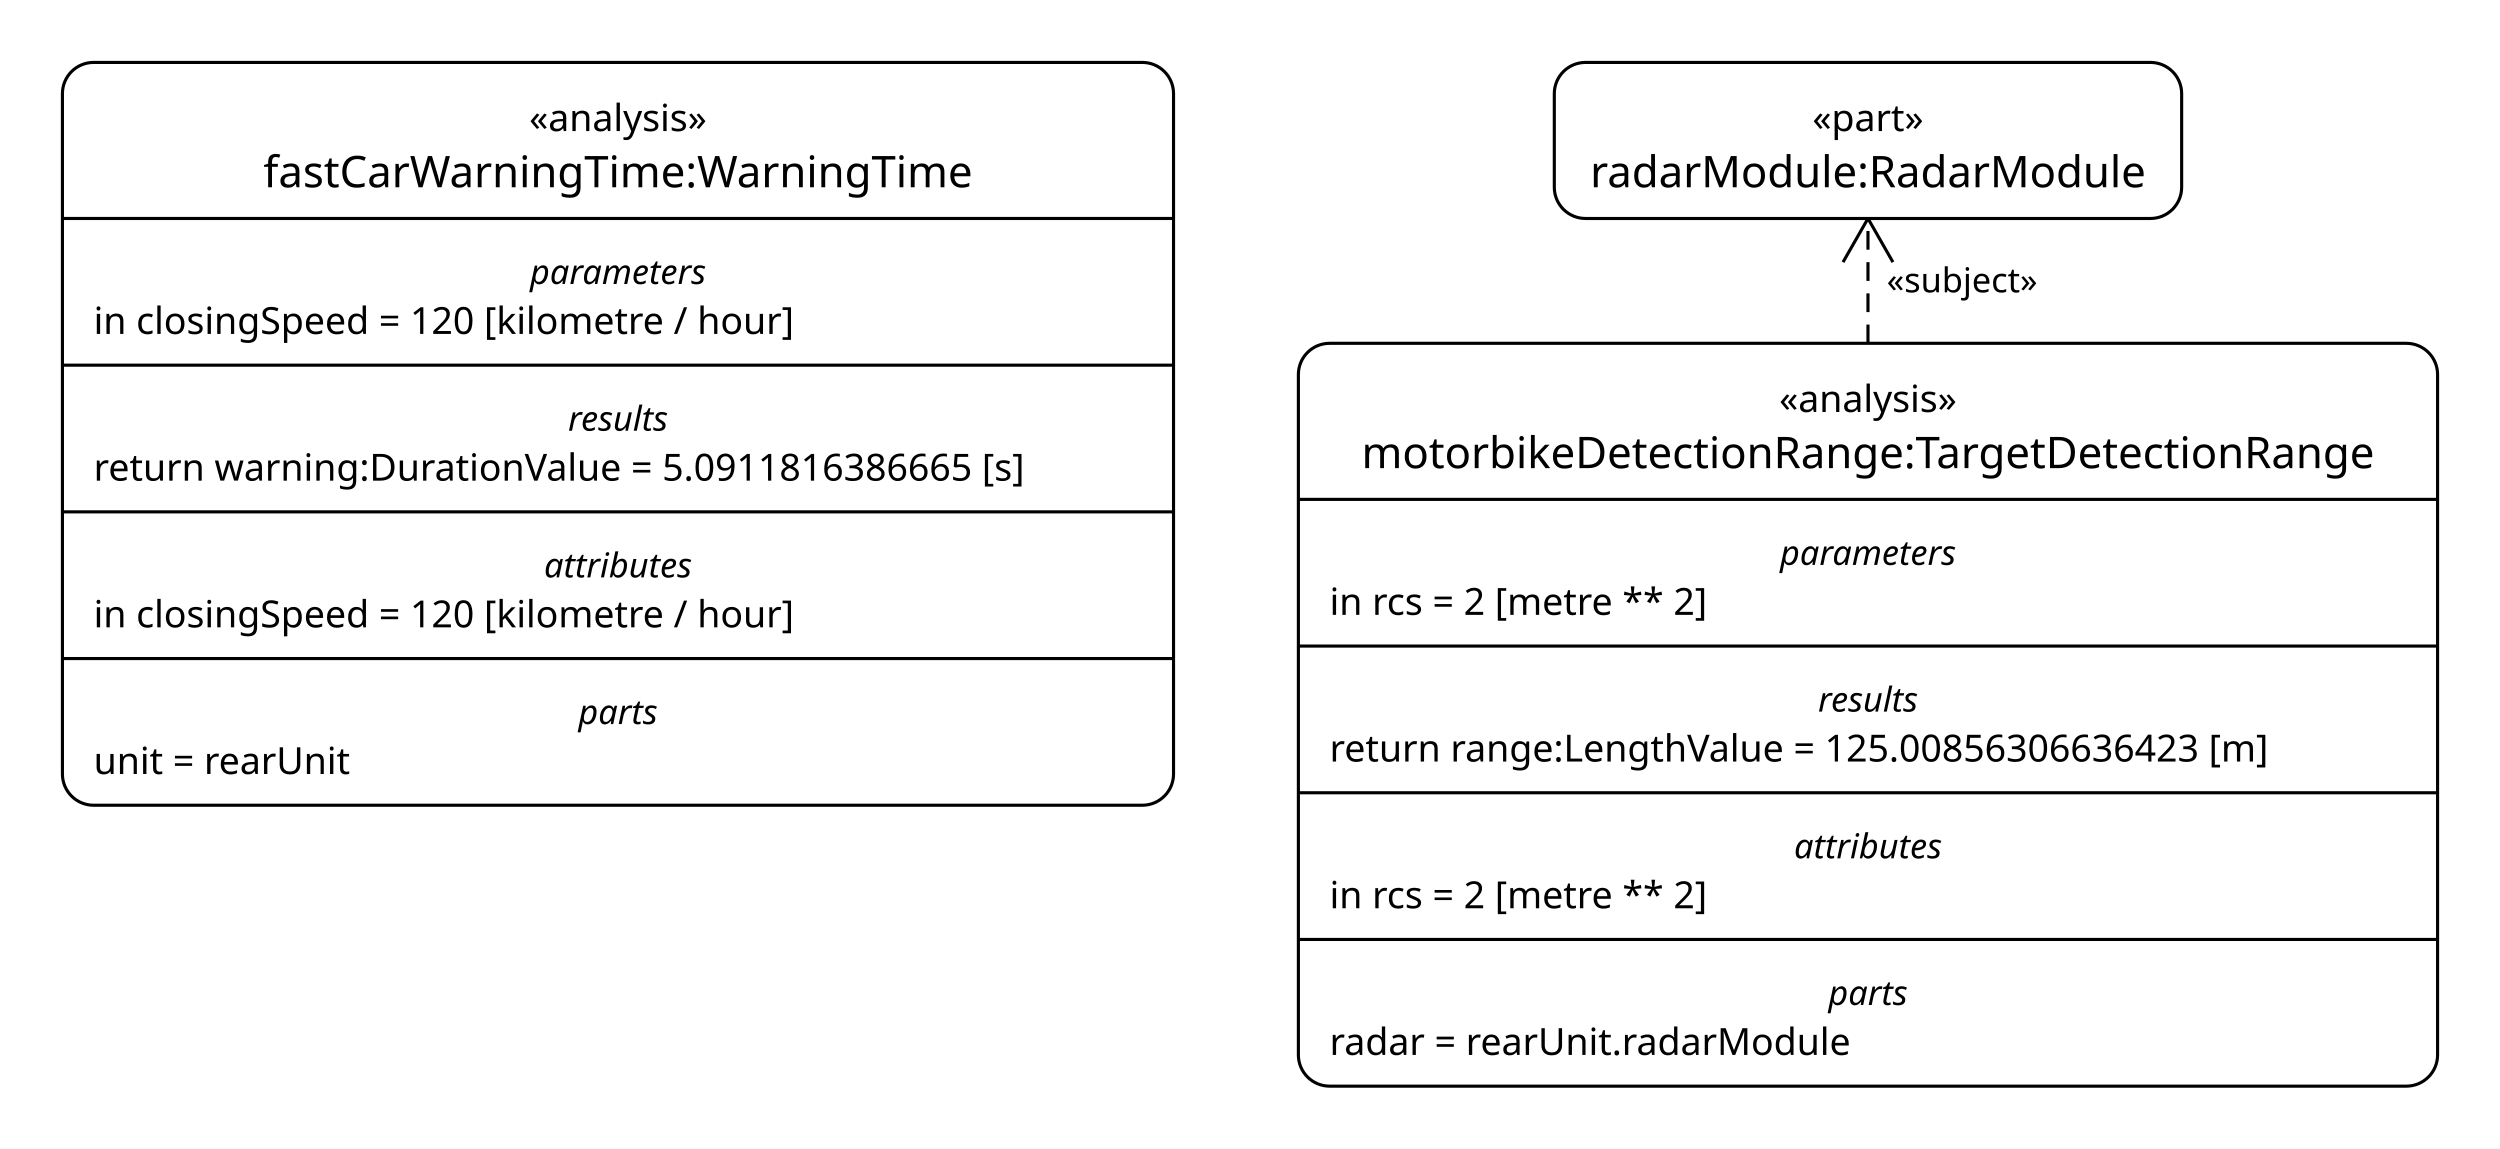
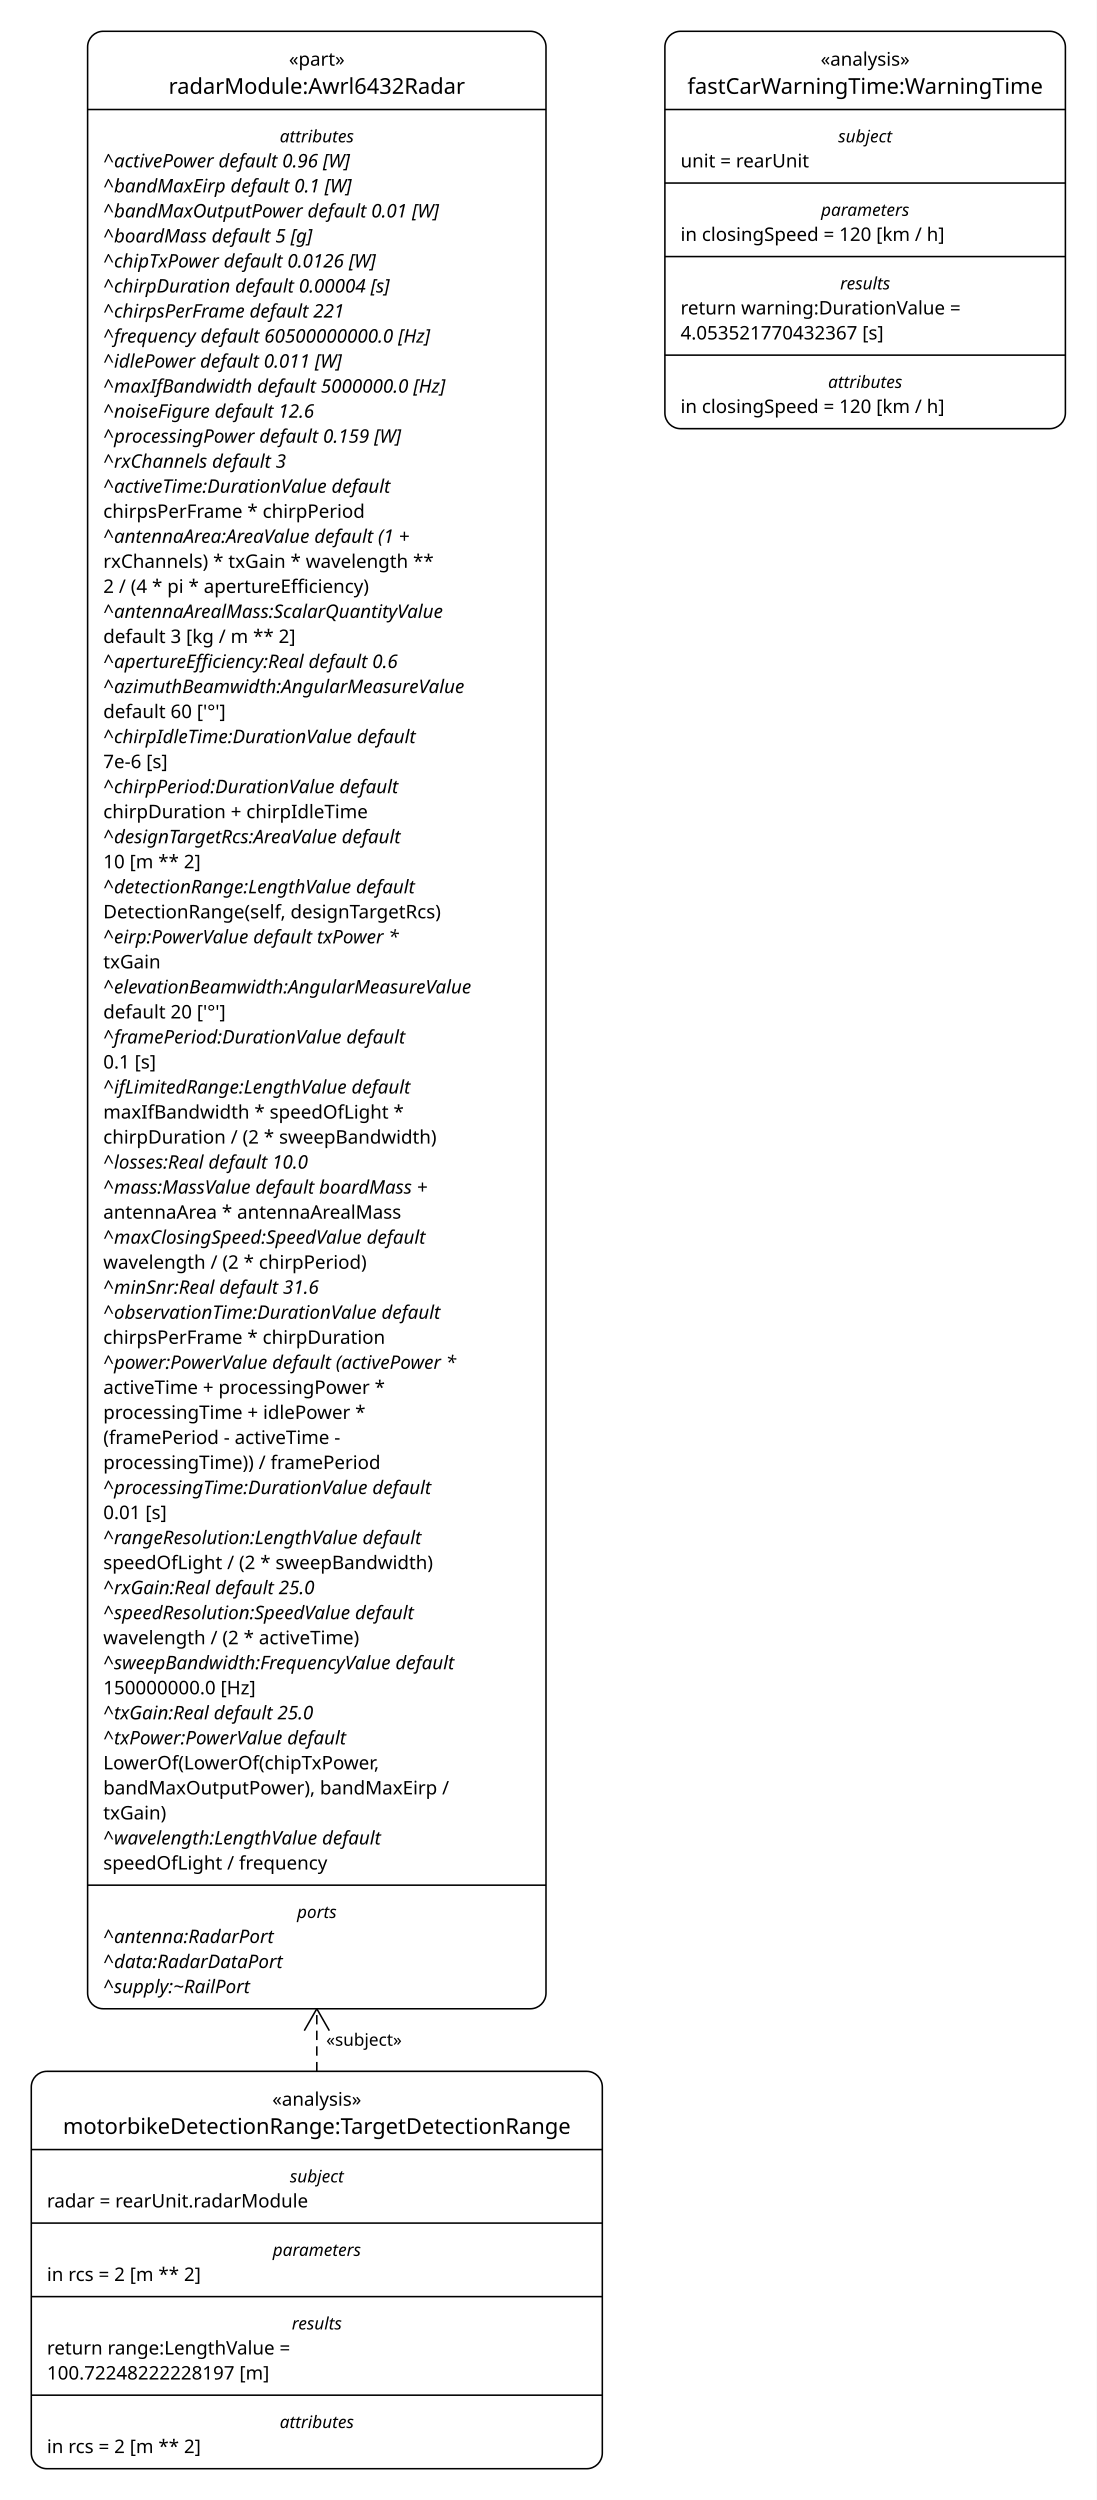
- <svg xmlns="http://www.w3.org/2000/svg" width="801" height="368" viewBox="0 0 801 368" font-family="sans-serif">
-   <rect x="0" y="0" width="801" height="368" fill="#ffffff" />
-   <polyline points="598.5,110 598.5,70" fill="none" stroke="#000000" stroke-dasharray="6 4" />
-   <polyline points="606.5,84 598.5,70 590.5,84" fill="none" stroke="#000000" />
-   <text x="604.5" y="93.67" text-anchor="start" font-size="11">«subject»</text>
-   <rect x="20" y="20" width="356" height="238" rx="10" fill="#ffffff" stroke="#000000" />
-   <text x="198" y="42" text-anchor="middle" font-size="12">«analysis»</text>
-   <text x="198" y="60" text-anchor="middle" font-size="14">fastCarWarningTime:WarningTime</text>
-   <polyline points="20,70 376,70" fill="none" stroke="#000000" />
-   <text x="198" y="91" text-anchor="middle" font-size="11" font-style="italic">parameters</text>
-   <text x="30" y="107" text-anchor="start" font-size="12">in closingSpeed = 120 [kilometre / hour]</text>
-   <polyline points="20,117 376,117" fill="none" stroke="#000000" />
-   <text x="198" y="138" text-anchor="middle" font-size="11" font-style="italic">results</text>
-   <text x="30" y="154" text-anchor="start" font-size="12">return warning:DurationValue = 5.0911816386665 [s]</text>
-   <polyline points="20,164 376,164" fill="none" stroke="#000000" />
-   <text x="198" y="185" text-anchor="middle" font-size="11" font-style="italic">attributes</text>
-   <text x="30" y="201" text-anchor="start" font-size="12">in closingSpeed = 120 [kilometre / hour]</text>
-   <polyline points="20,211 376,211" fill="none" stroke="#000000" />
-   <text x="198" y="232" text-anchor="middle" font-size="11" font-style="italic">parts</text>
-   <text x="30" y="248" text-anchor="start" font-size="12">unit = rearUnit</text>
-   <rect x="416" y="110" width="365" height="238" rx="10" fill="#ffffff" stroke="#000000" />
-   <text x="598.5" y="132" text-anchor="middle" font-size="12">«analysis»</text>
-   <text x="598.5" y="150" text-anchor="middle" font-size="14">motorbikeDetectionRange:TargetDetectionRange</text>
-   <polyline points="416,160 781,160" fill="none" stroke="#000000" />
-   <text x="598.5" y="181" text-anchor="middle" font-size="11" font-style="italic">parameters</text>
-   <text x="426" y="197" text-anchor="start" font-size="12">in rcs = 2 [metre ** 2]</text>
-   <polyline points="416,207 781,207" fill="none" stroke="#000000" />
-   <text x="598.5" y="228" text-anchor="middle" font-size="11" font-style="italic">results</text>
-   <text x="426" y="244" text-anchor="start" font-size="12">return range:LengthValue = 125.00856306636423 [m]</text>
-   <polyline points="416,254 781,254" fill="none" stroke="#000000" />
-   <text x="598.5" y="275" text-anchor="middle" font-size="11" font-style="italic">attributes</text>
-   <text x="426" y="291" text-anchor="start" font-size="12">in rcs = 2 [metre ** 2]</text>
-   <polyline points="416,301 781,301" fill="none" stroke="#000000" />
-   <text x="598.5" y="322" text-anchor="middle" font-size="11" font-style="italic">parts</text>
-   <text x="426" y="338" text-anchor="start" font-size="12">radar = rearUnit.radarModule</text>
-   <rect x="498" y="20" width="201" height="50" rx="10" fill="#ffffff" stroke="#000000" />
-   <text x="598.5" y="42" text-anchor="middle" font-size="12">«part»</text>
-   <text x="598.5" y="60" text-anchor="middle" font-size="14">radarModule:RadarModule</text>
+ <svg xmlns="http://www.w3.org/2000/svg" width="701" height="1598" viewBox="0 0 701 1598" font-family="sans-serif">
+   <rect x="0" y="0" width="701" height="1598" fill="#ffffff" />
+   <polyline points="202.5,1324 202.5,1284" fill="none" stroke="#000000" stroke-dasharray="6 4" />
+   <polyline points="210.5,1298 202.5,1284 194.5,1298" fill="none" stroke="#000000" />
+   <text x="208.5" y="1307.67" text-anchor="start" font-size="11">«subject»</text>
+   <rect x="20" y="1324" width="365" height="254" rx="10" fill="#ffffff" stroke="#000000" />
+   <text x="202.5" y="1346" text-anchor="middle" font-size="12">«analysis»</text>
+   <text x="202.5" y="1364" text-anchor="middle" font-size="14">motorbikeDetectionRange:TargetDetectionRange</text>
+   <polyline points="20,1374 385,1374" fill="none" stroke="#000000" />
+   <text x="202.5" y="1395" text-anchor="middle" font-size="11" font-style="italic">subject</text>
+   <text x="30" y="1411" text-anchor="start" font-size="12">radar = rearUnit.radarModule</text>
+   <polyline points="20,1421 385,1421" fill="none" stroke="#000000" />
+   <text x="202.5" y="1442" text-anchor="middle" font-size="11" font-style="italic">parameters</text>
+   <text x="30" y="1458" text-anchor="start" font-size="12">in rcs = 2 [m ** 2]</text>
+   <polyline points="20,1468 385,1468" fill="none" stroke="#000000" />
+   <text x="202.5" y="1489" text-anchor="middle" font-size="11" font-style="italic">results</text>
+   <text x="30" y="1505" text-anchor="start" font-size="12">return range:LengthValue =</text>
+   <text x="30" y="1521" text-anchor="start" font-size="12">  100.72248222228197 [m]</text>
+   <polyline points="20,1531 385,1531" fill="none" stroke="#000000" />
+   <text x="202.5" y="1552" text-anchor="middle" font-size="11" font-style="italic">attributes</text>
+   <text x="30" y="1568" text-anchor="start" font-size="12">in rcs = 2 [m ** 2]</text>
+   <rect x="425" y="20" width="256" height="254" rx="10" fill="#ffffff" stroke="#000000" />
+   <text x="553" y="42" text-anchor="middle" font-size="12">«analysis»</text>
+   <text x="553" y="60" text-anchor="middle" font-size="14">fastCarWarningTime:WarningTime</text>
+   <polyline points="425,70 681,70" fill="none" stroke="#000000" />
+   <text x="553" y="91" text-anchor="middle" font-size="11" font-style="italic">subject</text>
+   <text x="435" y="107" text-anchor="start" font-size="12">unit = rearUnit</text>
+   <polyline points="425,117 681,117" fill="none" stroke="#000000" />
+   <text x="553" y="138" text-anchor="middle" font-size="11" font-style="italic">parameters</text>
+   <text x="435" y="154" text-anchor="start" font-size="12">in closingSpeed = 120 [km / h]</text>
+   <polyline points="425,164 681,164" fill="none" stroke="#000000" />
+   <text x="553" y="185" text-anchor="middle" font-size="11" font-style="italic">results</text>
+   <text x="435" y="201" text-anchor="start" font-size="12">return warning:DurationValue =</text>
+   <text x="435" y="217" text-anchor="start" font-size="12">  4.053521770432367 [s]</text>
+   <polyline points="425,227 681,227" fill="none" stroke="#000000" />
+   <text x="553" y="248" text-anchor="middle" font-size="11" font-style="italic">attributes</text>
+   <text x="435" y="264" text-anchor="start" font-size="12">in closingSpeed = 120 [km / h]</text>
+   <rect x="56" y="20" width="293" height="1264" rx="10" fill="#ffffff" stroke="#000000" />
+   <text x="202.5" y="42" text-anchor="middle" font-size="12">«part»</text>
+   <text x="202.5" y="60" text-anchor="middle" font-size="14">radarModule:Awrl6432Radar</text>
+   <polyline points="56,70 349,70" fill="none" stroke="#000000" />
+   <text x="202.5" y="91" text-anchor="middle" font-size="11" font-style="italic">attributes</text>
+   <text x="66" y="107" text-anchor="start" font-size="12" font-style="italic">^activePower default 0.96 [W]</text>
+   <text x="66" y="123" text-anchor="start" font-size="12" font-style="italic">^bandMaxEirp default 0.1 [W]</text>
+   <text x="66" y="139" text-anchor="start" font-size="12" font-style="italic">^bandMaxOutputPower default 0.01 [W]</text>
+   <text x="66" y="155" text-anchor="start" font-size="12" font-style="italic">^boardMass default 5 [g]</text>
+   <text x="66" y="171" text-anchor="start" font-size="12" font-style="italic">^chipTxPower default 0.0126 [W]</text>
+   <text x="66" y="187" text-anchor="start" font-size="12" font-style="italic">^chirpDuration default 0.00004 [s]</text>
+   <text x="66" y="203" text-anchor="start" font-size="12" font-style="italic">^chirpsPerFrame default 221</text>
+   <text x="66" y="219" text-anchor="start" font-size="12" font-style="italic">^frequency default 60500000000.0 [Hz]</text>
+   <text x="66" y="235" text-anchor="start" font-size="12" font-style="italic">^idlePower default 0.011 [W]</text>
+   <text x="66" y="251" text-anchor="start" font-size="12" font-style="italic">^maxIfBandwidth default 5000000.0 [Hz]</text>
+   <text x="66" y="267" text-anchor="start" font-size="12" font-style="italic">^noiseFigure default 12.6</text>
+   <text x="66" y="283" text-anchor="start" font-size="12" font-style="italic">^processingPower default 0.159 [W]</text>
+   <text x="66" y="299" text-anchor="start" font-size="12" font-style="italic">^rxChannels default 3</text>
+   <text x="66" y="315" text-anchor="start" font-size="12" font-style="italic">^activeTime:DurationValue default</text>
+   <text x="66" y="331" text-anchor="start" font-size="12">  chirpsPerFrame * chirpPeriod</text>
+   <text x="66" y="347" text-anchor="start" font-size="12" font-style="italic">^antennaArea:AreaValue default (1 +</text>
+   <text x="66" y="363" text-anchor="start" font-size="12">  rxChannels) * txGain * wavelength **</text>
+   <text x="66" y="379" text-anchor="start" font-size="12">  2 / (4 * pi * apertureEfficiency)</text>
+   <text x="66" y="395" text-anchor="start" font-size="12" font-style="italic">^antennaArealMass:ScalarQuantityValue</text>
+   <text x="66" y="411" text-anchor="start" font-size="12">  default 3 [kg / m ** 2]</text>
+   <text x="66" y="427" text-anchor="start" font-size="12" font-style="italic">^apertureEfficiency:Real default 0.6</text>
+   <text x="66" y="443" text-anchor="start" font-size="12" font-style="italic">^azimuthBeamwidth:AngularMeasureValue</text>
+   <text x="66" y="459" text-anchor="start" font-size="12">  default 60 ['°']</text>
+   <text x="66" y="475" text-anchor="start" font-size="12" font-style="italic">^chirpIdleTime:DurationValue default</text>
+   <text x="66" y="491" text-anchor="start" font-size="12">  7e-6 [s]</text>
+   <text x="66" y="507" text-anchor="start" font-size="12" font-style="italic">^chirpPeriod:DurationValue default</text>
+   <text x="66" y="523" text-anchor="start" font-size="12">  chirpDuration + chirpIdleTime</text>
+   <text x="66" y="539" text-anchor="start" font-size="12" font-style="italic">^designTargetRcs:AreaValue default</text>
+   <text x="66" y="555" text-anchor="start" font-size="12">  10 [m ** 2]</text>
+   <text x="66" y="571" text-anchor="start" font-size="12" font-style="italic">^detectionRange:LengthValue default</text>
+   <text x="66" y="587" text-anchor="start" font-size="12">  DetectionRange(self, designTargetRcs)</text>
+   <text x="66" y="603" text-anchor="start" font-size="12" font-style="italic">^eirp:PowerValue default txPower *</text>
+   <text x="66" y="619" text-anchor="start" font-size="12">  txGain</text>
+   <text x="66" y="635" text-anchor="start" font-size="12" font-style="italic">^elevationBeamwidth:AngularMeasureValue</text>
+   <text x="66" y="651" text-anchor="start" font-size="12">  default 20 ['°']</text>
+   <text x="66" y="667" text-anchor="start" font-size="12" font-style="italic">^framePeriod:DurationValue default</text>
+   <text x="66" y="683" text-anchor="start" font-size="12">  0.1 [s]</text>
+   <text x="66" y="699" text-anchor="start" font-size="12" font-style="italic">^ifLimitedRange:LengthValue default</text>
+   <text x="66" y="715" text-anchor="start" font-size="12">  maxIfBandwidth * speedOfLight *</text>
+   <text x="66" y="731" text-anchor="start" font-size="12">  chirpDuration / (2 * sweepBandwidth)</text>
+   <text x="66" y="747" text-anchor="start" font-size="12" font-style="italic">^losses:Real default 10.0</text>
+   <text x="66" y="763" text-anchor="start" font-size="12" font-style="italic">^mass:MassValue default boardMass +</text>
+   <text x="66" y="779" text-anchor="start" font-size="12">  antennaArea * antennaArealMass</text>
+   <text x="66" y="795" text-anchor="start" font-size="12" font-style="italic">^maxClosingSpeed:SpeedValue default</text>
+   <text x="66" y="811" text-anchor="start" font-size="12">  wavelength / (2 * chirpPeriod)</text>
+   <text x="66" y="827" text-anchor="start" font-size="12" font-style="italic">^minSnr:Real default 31.6</text>
+   <text x="66" y="843" text-anchor="start" font-size="12" font-style="italic">^observationTime:DurationValue default</text>
+   <text x="66" y="859" text-anchor="start" font-size="12">  chirpsPerFrame * chirpDuration</text>
+   <text x="66" y="875" text-anchor="start" font-size="12" font-style="italic">^power:PowerValue default (activePower *</text>
+   <text x="66" y="891" text-anchor="start" font-size="12">  activeTime + processingPower *</text>
+   <text x="66" y="907" text-anchor="start" font-size="12">  processingTime + idlePower *</text>
+   <text x="66" y="923" text-anchor="start" font-size="12">  (framePeriod - activeTime -</text>
+   <text x="66" y="939" text-anchor="start" font-size="12">  processingTime)) / framePeriod</text>
+   <text x="66" y="955" text-anchor="start" font-size="12" font-style="italic">^processingTime:DurationValue default</text>
+   <text x="66" y="971" text-anchor="start" font-size="12">  0.01 [s]</text>
+   <text x="66" y="987" text-anchor="start" font-size="12" font-style="italic">^rangeResolution:LengthValue default</text>
+   <text x="66" y="1003" text-anchor="start" font-size="12">  speedOfLight / (2 * sweepBandwidth)</text>
+   <text x="66" y="1019" text-anchor="start" font-size="12" font-style="italic">^rxGain:Real default 25.0</text>
+   <text x="66" y="1035" text-anchor="start" font-size="12" font-style="italic">^speedResolution:SpeedValue default</text>
+   <text x="66" y="1051" text-anchor="start" font-size="12">  wavelength / (2 * activeTime)</text>
+   <text x="66" y="1067" text-anchor="start" font-size="12" font-style="italic">^sweepBandwidth:FrequencyValue default</text>
+   <text x="66" y="1083" text-anchor="start" font-size="12">  150000000.0 [Hz]</text>
+   <text x="66" y="1099" text-anchor="start" font-size="12" font-style="italic">^txGain:Real default 25.0</text>
+   <text x="66" y="1115" text-anchor="start" font-size="12" font-style="italic">^txPower:PowerValue default</text>
+   <text x="66" y="1131" text-anchor="start" font-size="12">  LowerOf(LowerOf(chipTxPower,</text>
+   <text x="66" y="1147" text-anchor="start" font-size="12">  bandMaxOutputPower), bandMaxEirp /</text>
+   <text x="66" y="1163" text-anchor="start" font-size="12">  txGain)</text>
+   <text x="66" y="1179" text-anchor="start" font-size="12" font-style="italic">^wavelength:LengthValue default</text>
+   <text x="66" y="1195" text-anchor="start" font-size="12">  speedOfLight / frequency</text>
+   <polyline points="56,1205 349,1205" fill="none" stroke="#000000" />
+   <text x="202.5" y="1226" text-anchor="middle" font-size="11" font-style="italic">ports</text>
+   <text x="66" y="1242" text-anchor="start" font-size="12" font-style="italic">^antenna:RadarPort</text>
+   <text x="66" y="1258" text-anchor="start" font-size="12" font-style="italic">^data:RadarDataPort</text>
+   <text x="66" y="1274" text-anchor="start" font-size="12" font-style="italic">^supply:~RailPort</text>
</svg>
